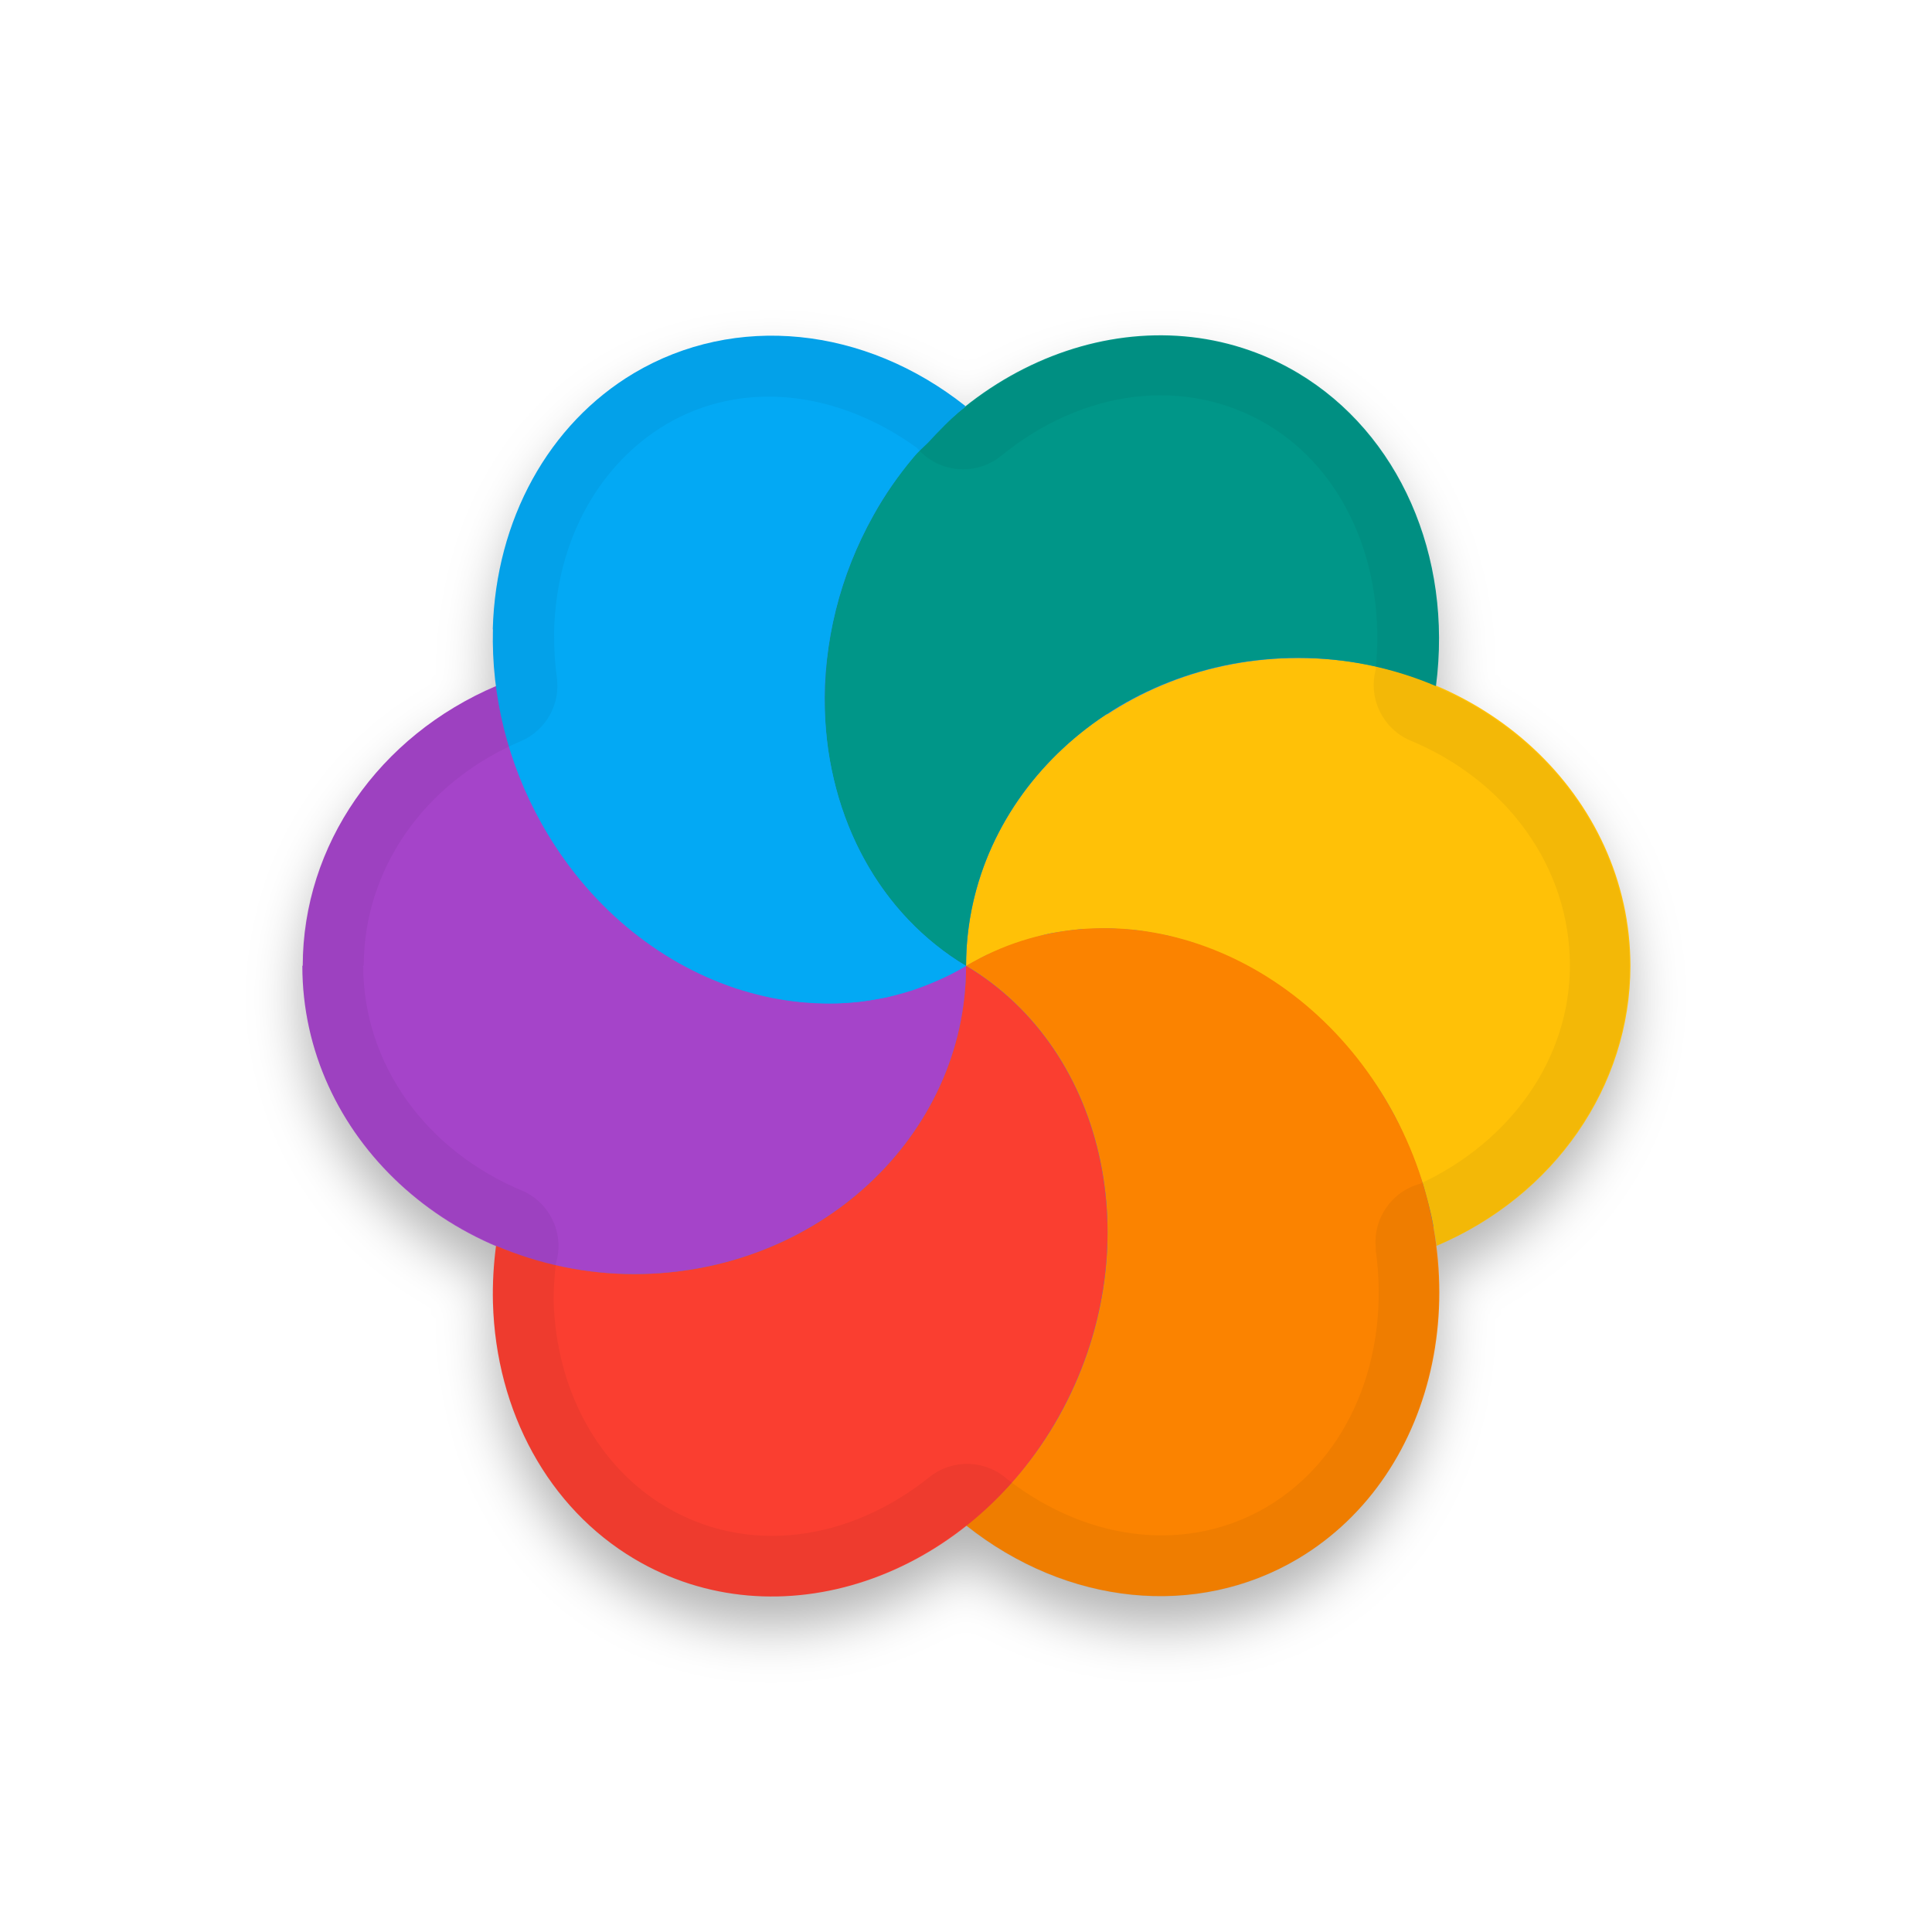
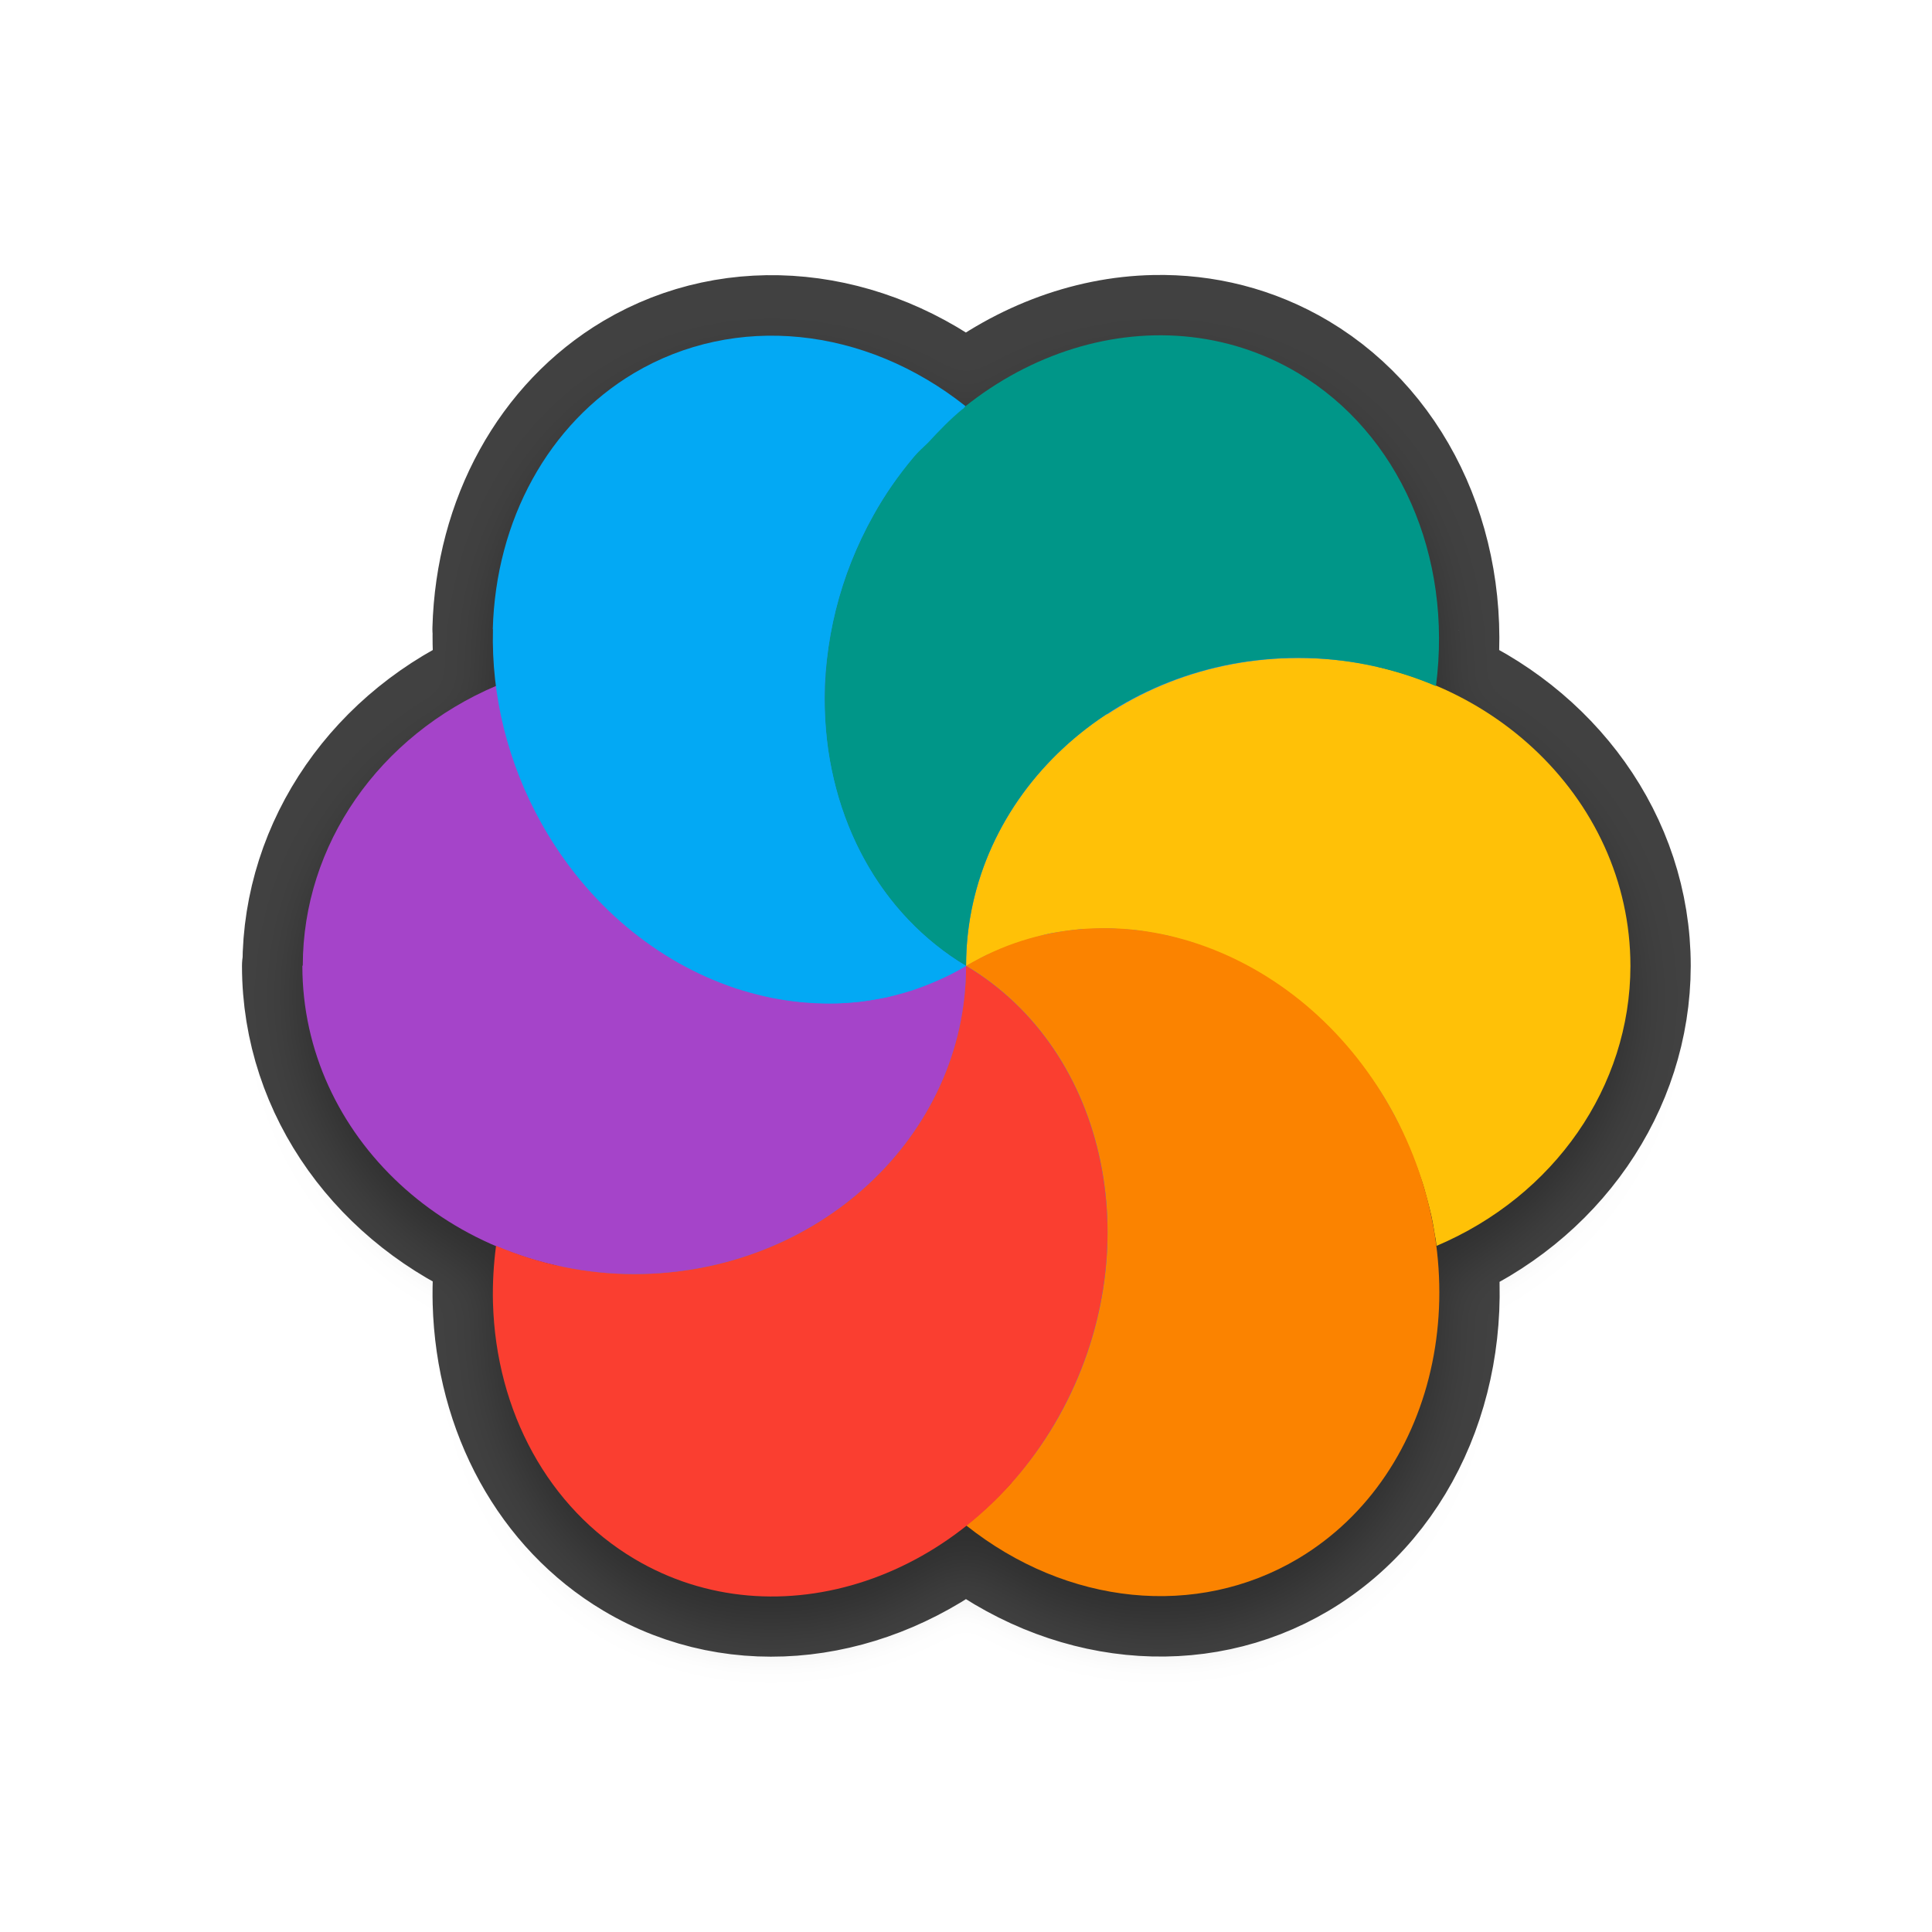
<svg xmlns="http://www.w3.org/2000/svg" id="svg5327" width="32" height="32" version="1.1">
  <defs id="defs5329">
    <filter id="filter2058" style="color-interpolation-filters:sRGB" width="1.094" height="1.099" x="-.05" y="-.05">
      <feGaussianBlur id="feGaussianBlur2060" stdDeviation=".429" />
    </filter>
  </defs>
-   <g id="layer1" transform="translate(0,-1020.362)">
-     <path id="path874" style="opacity:0.3;fill:#000000;stroke-width:0.55;filter:url(#filter2058)" d="m 5.005,1036.86 c -6.42e-5,2.075 1.338,3.852 3.252,4.651 -0.024,0 -0.031,-0.01 -0.042,-0.011 -0.041,0.314 -0.061,0.629 -0.053,0.941 0.05,1.813 0.926,3.402 2.34,4.245 1.739,1.036 3.895,0.729 5.522,-0.577 -0.01,0.021 -0.019,0.014 -0.024,0.024 1.673,1.331 3.822,1.547 5.498,0.553 1.745,-1.04 2.569,-3.132 2.275,-5.246 -0.01,0.023 -9.17e-4,0.04 0.006,0.064 1.955,-0.83 3.21,-2.64 3.213,-4.635 -3.51e-4,-2.079 -1.345,-3.859 -3.265,-4.654 0.02,0.016 0.038,0.01 0.054,0.025 0.281,-2.16 -0.612,-4.186 -2.285,-5.186 -1.755,-1.046 -3.939,-0.728 -5.57,0.609 4.82e-4,8e-4 0.011,-0.02 0.016,-0.018 0.024,-0.01 0.036,-0.036 0.054,-0.053 a 5.634,4.978 66.279 0 0 -5.49,-0.547 5.634,4.978 66.279 0 0 -2.34,4.242 5.634,4.978 66.279 0 0 0.055,0.945 c -1.957,0.83 -3.21,2.639 -3.213,4.633 z" />
-     <ellipse id="ellipse3" style="fill:#278df2;stroke-width:0.55" cx="-1036.36" cy="16.001" rx="9.071" ry="8.795" transform="rotate(-90)" />
-     <path id="ellipse10" style="fill:#ffc107;stroke-width:0.55" d="m 16.002,1036.36 c 0.119,-0.069 0.239,-0.138 0.367,-0.191 0.086,-0.038 0.171,-0.075 0.258,-0.108 0.067,-0.029 0.136,-0.056 0.206,-0.08 0.083,-0.022 0.168,-0.055 0.254,-0.078 0.077,-0.02 0.152,-0.041 0.228,-0.062 0.082,-0.021 0.167,-0.033 0.252,-0.046 0.086,-0.012 0.169,-0.025 0.255,-0.034 0.08,-0.011 0.162,-0.011 0.243,-0.014 0.078,-7e-4 0.16,-0.01 0.241,-0.01 0.094,4e-4 0.191,0.01 0.286,0.016 0.075,4e-4 0.153,0.01 0.229,0.017 0.085,0.011 0.166,0.022 0.249,0.039 0.092,0.014 0.183,0.032 0.275,0.051 0.075,0.02 0.153,0.041 0.229,0.061 0.083,0.023 0.166,0.044 0.248,0.077 0.102,0.038 0.202,0.073 0.301,0.115 0.061,0.027 0.123,0.047 0.183,0.076 0.097,0.045 0.194,0.092 0.289,0.143 0.062,0.035 0.131,0.064 0.194,0.101 0.087,0.05 0.172,0.1 0.254,0.158 0.074,0.043 0.143,0.094 0.215,0.142 0.068,0.051 0.138,0.103 0.207,0.158 0.074,0.056 0.147,0.116 0.218,0.177 0.077,0.063 0.149,0.132 0.22,0.201 0.057,0.057 0.113,0.114 0.171,0.17 0.082,0.082 0.156,0.17 0.232,0.258 0.046,0.047 0.085,0.098 0.129,0.148 0.066,0.082 0.131,0.167 0.192,0.253 0.055,0.076 0.11,0.152 0.164,0.232 0.088,0.127 0.168,0.26 0.243,0.395 0.084,0.144 0.155,0.297 0.223,0.45 0.025,0.062 0.054,0.122 0.081,0.183 0.049,0.117 0.096,0.231 0.138,0.349 0.014,0.051 0.037,0.101 0.052,0.15 0.046,0.126 0.081,0.256 0.115,0.386 0.013,0.045 0.024,0.089 0.035,0.134 0.04,0.152 0.066,0.307 0.091,0.461 0.015,0.055 0.016,0.107 0.024,0.16 1.955,-0.829 3.21,-2.64 3.212,-4.635 -3.97e-4,-2.818 -2.461,-5.102 -5.497,-5.102 -3.035,-10e-5 -5.496,2.284 -5.497,5.102 z m 0,0 c -1.71e-4,7e-4 0,0 0,0 z" />
-     <path id="path9" style="fill:#a544c9;stroke-width:0.55" d="m 5.008,1036.36 c -6.7e-6,2.819 2.46,5.105 5.497,5.105 3.036,0 5.498,-2.286 5.497,-5.105 -0.12,0.069 -0.24,0.138 -0.366,0.192 -0.086,0.039 -0.178,0.077 -0.269,0.112 -0.062,0.025 -0.123,0.051 -0.186,0.074 -0.09,0.035 -0.182,0.059 -0.275,0.084 -0.071,0.019 -0.142,0.038 -0.214,0.058 -0.099,0.017 -0.196,0.036 -0.295,0.052 -0.061,0.01 -0.121,0.018 -0.18,0.026 -0.124,0.011 -0.251,0.021 -0.378,0.023 -0.035,0 -0.07,-2e-4 -0.105,-10e-5 -0.135,-10e-4 -0.271,-0.01 -0.407,-0.02 -0.036,8e-4 -0.07,0 -0.103,-0.01 -0.123,-0.012 -0.246,-0.032 -0.369,-0.054 -0.055,8e-4 -0.106,-0.018 -0.158,-0.029 -0.107,-0.03 -0.215,-0.058 -0.323,-0.086 -0.063,-0.017 -0.125,-0.033 -0.187,-0.05 -0.097,-0.036 -0.195,-0.071 -0.292,-0.112 -0.072,-0.03 -0.143,-0.056 -0.211,-0.088 -0.086,-0.038 -0.169,-0.082 -0.252,-0.126 -0.073,-0.031 -0.142,-0.07 -0.212,-0.108 -0.106,-0.062 -0.209,-0.133 -0.315,-0.198 -0.043,-0.025 -0.081,-0.058 -0.122,-0.085 -0.114,-0.078 -0.222,-0.164 -0.33,-0.252 -0.038,-0.022 -0.067,-0.054 -0.1,-0.081 -0.106,-0.089 -0.208,-0.184 -0.307,-0.282 -0.03,-0.032 -0.06,-0.061 -0.09,-0.09 -0.107,-0.106 -0.208,-0.222 -0.306,-0.338 -0.023,-0.025 -0.042,-0.044 -0.058,-0.071 -0.088,-0.11 -0.173,-0.223 -0.255,-0.338 -0.04,-0.038 -0.062,-0.088 -0.091,-0.132 -0.096,-0.141 -0.187,-0.286 -0.272,-0.435 -0.152,-0.284 -0.288,-0.576 -0.398,-0.879 -0.026,-0.046 -0.041,-0.099 -0.06,-0.149 -0.139,-0.407 -0.236,-0.826 -0.289,-1.248 -1.955,0.829 -3.209,2.64 -3.212,4.635 z" />
-     <path id="path14" style="fill:#ffc107;stroke-width:0.55" d="m 16.001,1036.36 c 8.795,8.795 4.398,4.397 0,0 z m 4.99e-4,0 c 1.778,-0.895 2.548,-2.435 2.334,-4.172 -1.411,0.923 -2.334,2.447 -2.334,4.172 z" />
-     <path id="path11" style="fill:#009688;stroke-width:0.55" d="m 13.662,1032.117 c 0.05,1.813 0.925,3.401 2.339,4.244 -1.62e-4,-2.818 2.461,-5.103 5.497,-5.103 0.789,0 1.569,0.162 2.286,0.468 0.281,-2.16 -0.612,-4.186 -2.285,-5.186 -2.367,-1.409 -5.515,-0.353 -7.033,2.359 -0.554,0.989 -0.834,2.111 -0.803,3.218 z m 10.122,-0.391 z m -7.782,4.634 z" />
-     <path id="ellipse980" style="fill:#03a9f4;stroke-width:0.55" d="m 8.165,1030.783 a 5.634,4.978 66.279 0 0 0.804,3.218 5.634,4.978 66.279 0 0 7.031,2.359 c -0.178,-0.102 -0.345,-0.222 -0.503,-0.349 -0.16,-0.128 -0.311,-0.267 -0.452,-0.415 -0.422,-0.443 -0.758,-0.972 -0.993,-1.56 -0.158,-0.393 -0.269,-0.814 -0.335,-1.25 -0.029,-0.219 -0.051,-0.441 -0.057,-0.667 -0.015,-0.277 -4e-6,-0.554 0.034,-0.83 0.062,-0.552 0.196,-1.1 0.404,-1.623 0.105,-0.261 0.226,-0.517 0.364,-0.764 0.194,-0.356 0.427,-0.677 0.675,-0.973 0.073,-0.087 0.156,-0.156 0.235,-0.235 0.181,-0.196 0.366,-0.389 0.567,-0.553 0.025,-0.01 0.035,-0.036 0.053,-0.052 a 5.634,4.978 66.279 0 0 -5.491,-0.547 5.634,4.978 66.279 0 0 -2.339,4.243 z" />
-     <path id="ellipse14" style="fill:#fb8300;stroke-width:0.55" d="m 16.002,1036.36 c -1.71e-4,7e-4 0,0 0,0 z m 0,0 c 2.366,1.409 3.054,4.749 1.537,7.461 -0.395,0.705 -0.921,1.32 -1.537,1.806 1.673,1.331 3.821,1.547 5.497,0.552 2.365,-1.409 3.052,-4.75 1.535,-7.461 -1.518,-2.711 -4.665,-3.767 -7.031,-2.359 z" />
-     <path id="ellipse18" style="fill:#fa3e30;stroke-width:0.55" d="m 8.165,1041.937 c 0.05,1.813 0.925,3.401 2.339,4.243 2.366,1.41 5.517,0.354 7.034,-2.359 1.517,-2.712 0.829,-6.052 -1.537,-7.461 -4e-6,2.819 -2.46,5.105 -5.497,5.105 -0.79,10e-5 -1.57,-0.162 -2.288,-0.469 -0.041,0.314 -0.059,0.629 -0.051,0.942 z m 7.836,-5.577 c -1.71e-4,7e-4 0,0 0,0 z" />
-     <path id="ellipse857" style="opacity:0.05;fill:#010101;fill-opacity:1;stroke-width:0.55" d="m 5.007,1036.36 c -1.61e-5,2.075 1.338,3.852 3.252,4.65 -0.024,0 -0.031,-0.01 -0.044,-0.012 -0.041,0.314 -0.061,0.629 -0.053,0.942 0.05,1.813 0.926,3.402 2.34,4.244 1.739,1.036 3.895,0.73 5.522,-0.576 -0.01,0.019 -0.02,0.014 -0.026,0.024 1.673,1.331 3.822,1.547 5.498,0.553 1.745,-1.04 2.569,-3.132 2.275,-5.246 -0.004,0.024 -4.4e-4,0.042 0.006,0.062 1.955,-0.829 3.21,-2.64 3.213,-4.635 -2.64e-4,-2.079 -1.344,-3.859 -3.265,-4.654 0.02,0.016 0.038,0.01 0.054,0.025 0.281,-2.16 -0.612,-4.186 -2.285,-5.186 -1.755,-1.046 -3.939,-0.728 -5.57,0.61 -5.02e-4,6e-4 0.005,-0.023 0.015,-0.017 0.024,-0.01 0.034,-0.035 0.053,-0.053 a 5.634,4.978 66.279 0 0 -5.49,-0.547 5.634,4.978 66.279 0 0 -2.34,4.242 5.634,4.978 66.279 0 0 0.055,0.945 c -1.953,0.83 -3.207,2.639 -3.209,4.633 z m 0.998,0.012 0.015,-0.018 a 1,1 0 0 0 0.005,0 c 1.29e-5,-1.576 0.986,-3.029 2.6,-3.715 a 1,1 0 0 0 0.598,-1.056 c -0.036,-0.262 -0.049,-0.524 -0.045,-0.783 0,0 -2.226e-4,3e-4 -2.226e-4,3e-4 0.042,-1.507 0.757,-2.756 1.852,-3.408 1.239,-0.734 2.811,-0.582 4.158,0.387 a 1,1 0 0 0 1.389,0.137 c 0,0 -1.9e-4,4e-4 -1.9e-4,4e-4 1.352,-1.107 3.055,-1.333 4.42,-0.521 1.262,0.754 1.966,2.309 1.789,4.06 a 1,1 0 0 0 0.57,1.17 c 0,0 2.31e-4,-2e-4 2.31e-4,-2e-4 1.584,0.656 2.645,2.081 2.647,3.727 -1.29e-4,1.524 -0.957,2.904 -2.477,3.615 a 1,1 0 0 0 -0.738,1.066 l -0.001,0.034 c 0.246,1.772 -0.439,3.441 -1.797,4.25 -1.28,0.758 -2.923,0.611 -4.299,-0.449 a 1,1 0 0 0 -1.287,-0.049 c 0,0 7.78e-4,-10e-5 7.78e-4,-10e-5 -1.35,1.083 -3.031,1.302 -4.383,0.496 -1.095,-0.652 -1.809,-1.904 -1.852,-3.41 -9.771e-4,-0.195 0.015,-0.402 0.035,-0.607 a 1,1 0 0 0 -0.555,-1.215 l -8.111e-4,3e-4 c -1.576,-0.657 -2.627,-2.076 -2.633,-3.715 z" />
-   </g>
+   <path id="path874" style="opacity:0.3;fill:#000000;stroke-width:0.55;filter:url(#filter2058)" d="m 5.005,16.498 c -6.42e-5,2.075 1.338,3.852 3.252,4.651 -0.024,0 -0.031,-0.01 -0.042,-0.011 -0.041,0.314 -0.061,0.629 -0.053,0.941 0.05,1.813 0.926,3.402 2.34,4.245 1.739,1.036 3.895,0.729 5.522,-0.577 -0.01,0.021 -0.019,0.014 -0.024,0.024 1.673,1.331 3.822,1.547 5.498,0.553 1.745,-1.04 2.569,-3.132 2.275,-5.246 -0.01,0.023 -9.17e-4,0.04 0.006,0.064 1.955,-0.83 3.21,-2.64 3.213,-4.635 -3.51e-4,-2.079 -1.345,-3.859 -3.265,-4.654 0.02,0.016 0.038,0.01 0.054,0.025 0.281,-2.16 -0.612,-4.186 -2.285,-5.186 -1.755,-1.046 -3.939,-0.728 -5.57,0.609 4.82e-4,8e-4 0.011,-0.02 0.016,-0.018 0.024,-0.01 0.036,-0.036 0.054,-0.053 a 5.634,4.978 66.279 0 0 -5.49,-0.547 5.634,4.978 66.279 0 0 -2.34,4.242 5.634,4.978 66.279 0 0 0.055,0.945 c -1.957,0.83 -3.21,2.639 -3.213,4.633 z" />
+   <ellipse id="ellipse3" style="fill:#278df2;stroke-width:0.55" cx="-15.998" cy="16.001" rx="9.071" ry="8.795" transform="rotate(-90)" />
+   <path id="ellipse836" style="fill:none;stroke-width:2;stroke:#010101;stroke-opacity:1;stroke-miterlimit:4;stroke-dasharray:none;stroke-linejoin:round;stroke-linecap:round;opacity:0.75" d="M 19.123 5.555 C 17.998 5.577 16.872 6.013 15.928 6.787 C 15.932 6.784 15.935 6.779 15.939 6.775 C 15.964 6.765 15.974 6.741 15.992 6.725 A 5.634 4.978 66.279 0 0 10.5 6.178 A 5.634 4.978 66.279 0 0 8.162 10.42 L 8.166 10.42 A 5.634 4.978 66.279 0 0 8.219 11.361 C 6.27 12.193 5.018 13.999 5.016 15.99 L 5.008 15.998 C 5.008 18.074 6.349 19.853 8.266 20.65 C 8.25 20.644 8.233 20.64 8.217 20.633 C 8.176 20.947 8.158 21.261 8.166 21.574 C 8.216 23.387 9.09 24.976 10.504 25.818 C 12.243 26.855 14.403 26.549 16.029 25.242 C 16.02 25.25 16.011 25.258 16.002 25.266 C 17.675 26.597 19.822 26.813 21.498 25.818 C 23.272 24.761 24.102 22.618 23.766 20.469 C 23.758 20.42 23.737 20.371 23.729 20.322 A 8.795 9.071 0 0 0 23.734 20.311 C 23.744 20.363 23.757 20.416 23.766 20.469 C 23.766 20.47 23.767 20.471 23.768 20.473 C 23.782 20.528 23.783 20.58 23.791 20.633 C 25.746 19.804 27.001 17.993 27.004 15.998 C 27.004 13.93 25.672 12.158 23.766 11.357 C 23.771 11.36 23.778 11.361 23.783 11.363 C 24.064 9.203 23.171 7.177 21.498 6.178 C 20.758 5.737 19.942 5.538 19.123 5.555 z" />
+   <path id="ellipse10" style="fill:#ffc107;stroke-width:0.55" d="m 16.002,15.998 c 0.119,-0.069 0.239,-0.138 0.367,-0.191 0.086,-0.038 0.171,-0.075 0.258,-0.108 0.067,-0.029 0.136,-0.056 0.206,-0.08 0.083,-0.022 0.168,-0.055 0.254,-0.078 0.077,-0.02 0.152,-0.041 0.228,-0.062 0.082,-0.021 0.167,-0.033 0.252,-0.046 0.086,-0.012 0.169,-0.025 0.255,-0.034 0.08,-0.011 0.162,-0.011 0.243,-0.014 0.078,-7e-4 0.16,-0.01 0.241,-0.01 0.094,4e-4 0.191,0.01 0.286,0.016 0.075,4e-4 0.153,0.01 0.229,0.017 0.085,0.011 0.166,0.022 0.249,0.039 0.092,0.014 0.183,0.032 0.275,0.051 0.075,0.02 0.153,0.041 0.229,0.061 0.083,0.023 0.166,0.044 0.248,0.077 0.102,0.038 0.202,0.073 0.301,0.115 0.061,0.027 0.123,0.047 0.183,0.076 0.097,0.045 0.194,0.092 0.289,0.143 0.062,0.035 0.131,0.064 0.194,0.101 0.087,0.05 0.172,0.1 0.254,0.158 0.074,0.043 0.143,0.094 0.215,0.142 0.068,0.051 0.138,0.103 0.207,0.158 0.074,0.056 0.147,0.116 0.218,0.177 0.077,0.063 0.149,0.132 0.22,0.201 0.057,0.057 0.113,0.114 0.171,0.17 0.082,0.082 0.156,0.17 0.232,0.258 0.046,0.047 0.085,0.098 0.129,0.148 0.066,0.082 0.131,0.167 0.192,0.253 0.055,0.076 0.11,0.152 0.164,0.232 0.088,0.127 0.168,0.26 0.243,0.395 0.084,0.144 0.155,0.297 0.223,0.45 0.025,0.062 0.054,0.122 0.081,0.183 0.049,0.117 0.096,0.231 0.138,0.349 0.014,0.051 0.037,0.101 0.052,0.15 0.046,0.126 0.081,0.256 0.115,0.386 0.013,0.045 0.024,0.089 0.035,0.134 0.04,0.152 0.066,0.307 0.091,0.461 0.015,0.055 0.016,0.107 0.024,0.16 1.955,-0.829 3.21,-2.64 3.212,-4.635 -3.97e-4,-2.818 -2.461,-5.102 -5.497,-5.102 -3.035,-10e-5 -5.496,2.284 -5.497,5.102 z m 0,0 c -1.71e-4,7e-4 0,0 0,0 z" />
+   <path id="path9" style="fill:#a544c9;stroke-width:0.55" d="m 5.008,15.998 c -6.7e-6,2.819 2.46,5.105 5.497,5.105 3.036,0 5.498,-2.286 5.497,-5.105 -0.12,0.069 -0.24,0.138 -0.366,0.192 -0.086,0.039 -0.178,0.077 -0.269,0.112 -0.062,0.025 -0.123,0.051 -0.186,0.074 -0.09,0.035 -0.182,0.059 -0.275,0.084 -0.071,0.019 -0.142,0.038 -0.214,0.058 -0.099,0.017 -0.196,0.036 -0.295,0.052 -0.061,0.01 -0.121,0.018 -0.18,0.026 -0.124,0.011 -0.251,0.021 -0.378,0.023 -0.035,0 -0.07,-2e-4 -0.105,-10e-5 -0.135,-10e-4 -0.271,-0.01 -0.407,-0.02 -0.036,8e-4 -0.07,0 -0.103,-0.01 -0.123,-0.012 -0.246,-0.032 -0.369,-0.054 -0.055,8e-4 -0.106,-0.018 -0.158,-0.029 -0.107,-0.03 -0.215,-0.058 -0.323,-0.086 -0.063,-0.017 -0.125,-0.033 -0.187,-0.05 -0.097,-0.036 -0.195,-0.071 -0.292,-0.112 -0.072,-0.03 -0.143,-0.056 -0.211,-0.088 -0.086,-0.038 -0.169,-0.082 -0.252,-0.126 -0.073,-0.031 -0.142,-0.07 -0.212,-0.108 -0.106,-0.062 -0.209,-0.133 -0.315,-0.198 -0.043,-0.025 -0.081,-0.058 -0.122,-0.085 -0.114,-0.078 -0.222,-0.164 -0.33,-0.252 -0.038,-0.022 -0.067,-0.054 -0.1,-0.081 -0.106,-0.089 -0.208,-0.184 -0.307,-0.282 -0.03,-0.032 -0.06,-0.061 -0.09,-0.09 -0.107,-0.106 -0.208,-0.222 -0.306,-0.338 -0.023,-0.025 -0.042,-0.044 -0.058,-0.071 -0.088,-0.11 -0.173,-0.223 -0.255,-0.338 -0.04,-0.038 -0.062,-0.088 -0.091,-0.132 C 9.15,13.926 9.059,13.781 8.974,13.632 8.822,13.348 8.687,13.056 8.576,12.753 c -0.026,-0.046 -0.041,-0.099 -0.06,-0.149 -0.139,-0.407 -0.236,-0.826 -0.289,-1.248 -1.955,0.829 -3.209,2.64 -3.212,4.635 z" />
+   <path id="path14" style="fill:#ffc107;stroke-width:0.55" d="m 16.001,15.998 c 8.795,8.795 4.398,4.397 0,0 z m 4.99e-4,0 c 1.778,-0.895 2.548,-2.435 2.334,-4.172 -1.411,0.923 -2.334,2.447 -2.334,4.172 z" />
+   <path id="path11" style="fill:#009688;stroke-width:0.55" d="m 13.662,11.755 c 0.05,1.813 0.925,3.401 2.339,4.244 -1.62e-4,-2.818 2.461,-5.103 5.497,-5.103 0.789,0 1.569,0.162 2.286,0.468 C 24.064,9.204 23.171,7.178 21.498,6.178 19.131,4.769 15.983,5.825 14.465,8.537 c -0.554,0.989 -0.834,2.111 -0.803,3.218 z M 23.784,11.364 Z m -7.782,4.634 z" />
+   <path id="ellipse980" style="fill:#03a9f4;stroke-width:0.55" d="m 8.165,10.421 a 5.634,4.978 66.279 0 0 0.804,3.218 5.634,4.978 66.279 0 0 7.031,2.359 c -0.178,-0.102 -0.345,-0.222 -0.503,-0.349 -0.16,-0.128 -0.311,-0.267 -0.452,-0.415 -0.422,-0.443 -0.758,-0.972 -0.993,-1.56 -0.158,-0.393 -0.269,-0.814 -0.335,-1.25 -0.029,-0.219 -0.051,-0.441 -0.057,-0.667 -0.015,-0.277 -4e-6,-0.554 0.034,-0.83 0.062,-0.552 0.196,-1.1 0.404,-1.623 0.105,-0.261 0.226,-0.517 0.364,-0.764 0.194,-0.356 0.427,-0.677 0.675,-0.973 0.073,-0.087 0.156,-0.156 0.235,-0.235 0.181,-0.196 0.366,-0.389 0.567,-0.553 0.025,-0.01 0.035,-0.036 0.053,-0.052 a 5.634,4.978 66.279 0 0 -5.491,-0.547 5.634,4.978 66.279 0 0 -2.339,4.243 z" />
+   <path id="ellipse14" style="fill:#fb8300;stroke-width:0.55" d="m 16.002,15.998 c -1.71e-4,7e-4 0,0 0,0 z m 0,0 c 2.366,1.409 3.054,4.749 1.537,7.461 -0.395,0.705 -0.921,1.32 -1.537,1.806 1.673,1.331 3.821,1.547 5.497,0.552 2.365,-1.409 3.052,-4.75 1.535,-7.461 -1.518,-2.711 -4.665,-3.767 -7.031,-2.359 z" />
+   <path id="ellipse18" style="fill:#fa3e30;stroke-width:0.55" d="m 8.165,21.575 c 0.05,1.813 0.925,3.401 2.339,4.243 2.366,1.41 5.517,0.354 7.034,-2.359 1.517,-2.712 0.829,-6.052 -1.537,-7.461 -4e-6,2.819 -2.46,5.105 -5.497,5.105 -0.79,10e-5 -1.57,-0.162 -2.288,-0.469 -0.041,0.314 -0.059,0.629 -0.051,0.942 z m 7.836,-5.577 c -1.71e-4,7e-4 0,0 0,0 z" />
</svg>
